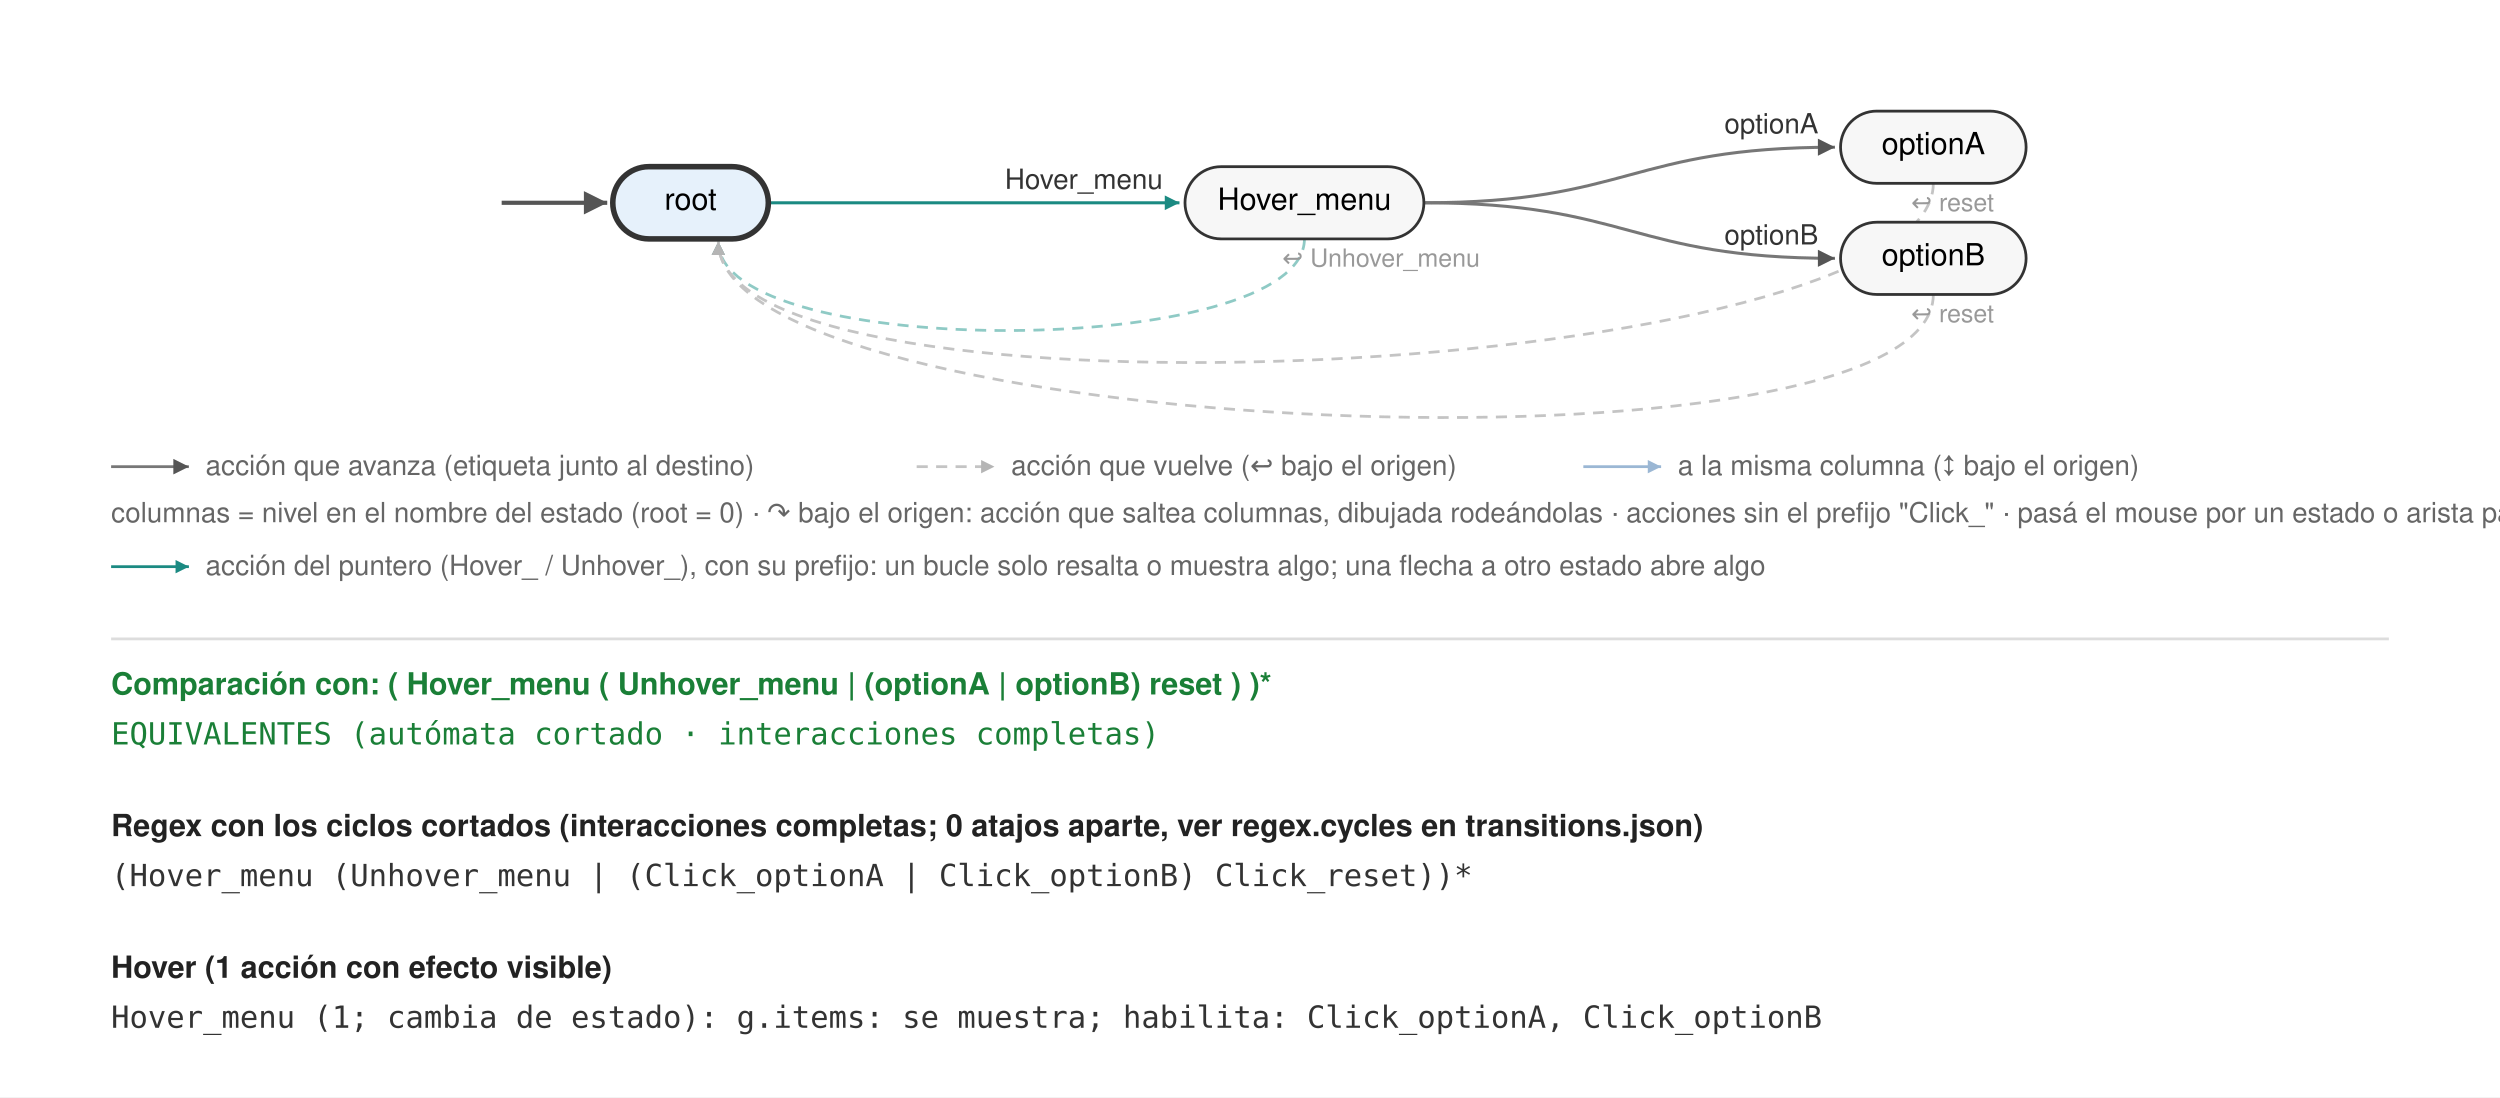
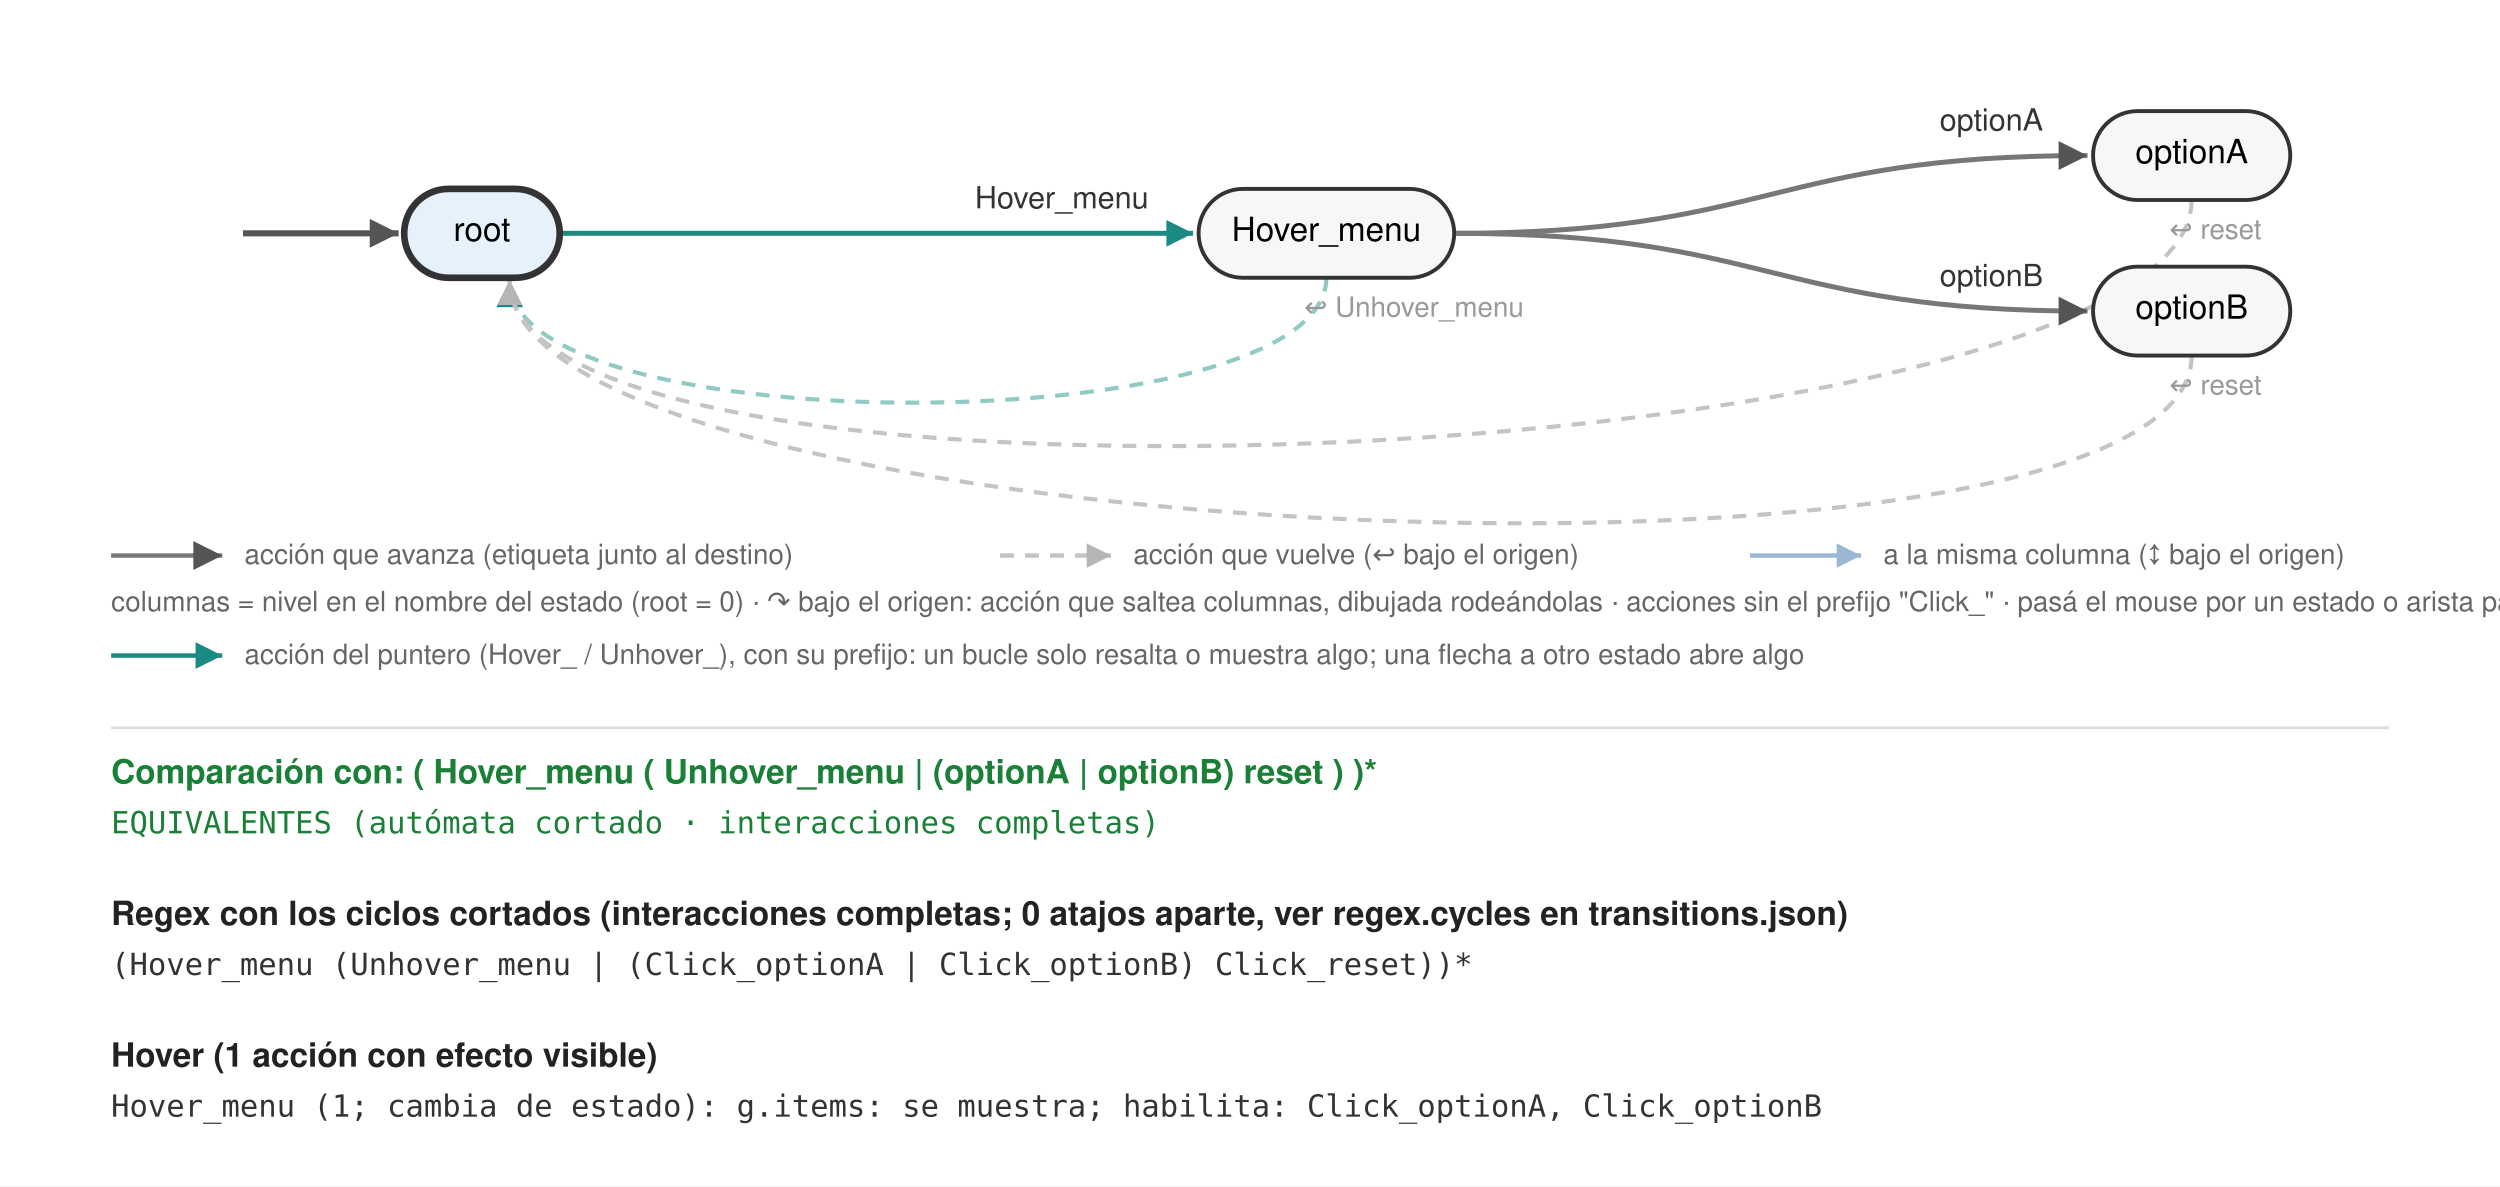
- <svg xmlns="http://www.w3.org/2000/svg" width="900" height="395" viewBox="0 0 900 395" font-family="Helvetica, Arial, sans-serif" font-size="11">
+ <svg xmlns="http://www.w3.org/2000/svg" width="900" height="427" viewBox="0 0 900 427" font-family="Helvetica, Arial, sans-serif" font-size="12">
  <defs>
-     <marker id="arrow" viewBox="0 0 10 10" refX="9" refY="5" markerWidth="7" markerHeight="7" orient="auto-start-reverse">
+     <marker id="arrow" viewBox="0 0 10 10" refX="9" refY="5" markerUnits="userSpaceOnUse" markerWidth="13" markerHeight="13" orient="auto-start-reverse">
      <path d="M1,1 L9,5 L1,9 Z" fill="#555" />
    </marker>
-     <marker id="arrow-back" viewBox="0 0 10 10" refX="9" refY="5" markerWidth="6" markerHeight="6" orient="auto-start-reverse">
+     <marker id="arrow-back" viewBox="0 0 10 10" refX="9" refY="5" markerUnits="userSpaceOnUse" markerWidth="11" markerHeight="11" orient="auto-start-reverse">
      <path d="M1,1 L9,5 L1,9 Z" fill="#b5b5b5" />
    </marker>
-     <marker id="arrow-side" viewBox="0 0 10 10" refX="9" refY="5" markerWidth="6" markerHeight="6" orient="auto-start-reverse">
+     <marker id="arrow-side" viewBox="0 0 10 10" refX="9" refY="5" markerUnits="userSpaceOnUse" markerWidth="11" markerHeight="11" orient="auto-start-reverse">
      <path d="M1,1 L9,5 L1,9 Z" fill="#9bb7d4" />
    </marker>
-     <marker id="arrow-hl" viewBox="0 0 10 10" refX="9" refY="5" markerWidth="7" markerHeight="7" orient="auto-start-reverse">
+     <marker id="arrow-hl" viewBox="0 0 10 10" refX="9" refY="5" markerUnits="userSpaceOnUse" markerWidth="15" markerHeight="15" orient="auto-start-reverse">
      <path d="M1,1 L9,5 L1,9 Z" fill="#d33" />
    </marker>
-     <marker id="arrow-hover" viewBox="0 0 10 10" refX="9" refY="5" markerWidth="6" markerHeight="6" orient="auto-start-reverse">
+     <marker id="arrow-hover" viewBox="0 0 10 10" refX="9" refY="5" markerUnits="userSpaceOnUse" markerWidth="12" markerHeight="12" orient="auto-start-reverse">
      <path d="M1,1 L9,5 L1,9 Z" fill="#1b8a82" />
    </marker>
  </defs>
-   <rect width="900" height="395" fill="white" />
+   <rect width="900" height="427" fill="white" />
  <g class="back-edges">
-     <path d="M 469.6,86 C 469.6,129.32 258.6,130.32 258.6,87" fill="none" stroke="#8fcac5" stroke-width="1" stroke-dasharray="4 3" marker-end="url(#arrow-hover)" />
-     <path d="M 696,66 C 696,136.488 258.6,157.488 258.6,87" fill="none" stroke="#c4c4c4" stroke-width="1" stroke-dasharray="4 3" marker-end="url(#arrow-back)" />
-     <path d="M 696,106 C 696,176.488 258.6,157.488 258.6,87" fill="none" stroke="#c4c4c4" stroke-width="1" stroke-dasharray="4 3" marker-end="url(#arrow-back)" />
+     <path d="M 477.5,100 C 477.5,159.28 183.5,160.28 183.5,101" fill="none" stroke="#8fcac5" stroke-width="1.5" stroke-dasharray="5 4" marker-end="url(#arrow-hover)" />
+     <path d="M 789,72 C 789,168.66 183.5,197.66 183.5,101" fill="none" stroke="#c4c4c4" stroke-width="1.5" stroke-dasharray="5 4" marker-end="url(#arrow-back)" />
+     <path d="M 789,128 C 789,224.66 183.5,197.66 183.5,101" fill="none" stroke="#c4c4c4" stroke-width="1.5" stroke-dasharray="5 4" marker-end="url(#arrow-back)" />
  </g>
  <g class="forward-edges">
-     <path d="M 512.6,73 C 586.6,73 586.6,53 660.6,53" fill="none" stroke="#777" stroke-width="1.1" marker-end="url(#arrow)" />
-     <path d="M 512.6,73 C 586.6,73 586.6,93 660.6,93" fill="none" stroke="#777" stroke-width="1.1" marker-end="url(#arrow)" />
-     <path d="M 276.6,73 C 350.6,73 350.6,73 424.6,73" fill="none" stroke="#1b8a82" stroke-width="1.1" marker-end="url(#arrow-hover)" />
+     <path d="M 523.5,84 C 637.5,84 637.5,56 751.5,56" fill="none" stroke="#777" stroke-width="1.8" marker-end="url(#arrow)" />
+     <path d="M 523.5,84 C 637.5,84 637.5,112 751.5,112" fill="none" stroke="#777" stroke-width="1.8" marker-end="url(#arrow)" />
+     <path d="M 201.5,84 C 315.5,84 315.5,84 429.5,84" fill="none" stroke="#1b8a82" stroke-width="1.8" marker-end="url(#arrow-hover)" />
  </g>
-   <line x1="180.6" y1="73" x2="218.6" y2="73" stroke="#555" stroke-width="1.5" marker-end="url(#arrow)" />
+   <line x1="87.5" y1="84" x2="143.5" y2="84" stroke="#555" stroke-width="2.2" marker-end="url(#arrow)" />
  <g class="states">
    <g>
-       <rect x="426.6" y="60" width="86" height="26" rx="13" fill="#f7f7f7" stroke="#333" stroke-width="1" />
-       <text x="469.6" y="73" text-anchor="middle" dominant-baseline="central">Hover_menu</text>
+       <rect x="431.5" y="68" width="92" height="32" rx="16" fill="#f7f7f7" stroke="#333" stroke-width="1.4" />
+       <text x="477.5" y="84" text-anchor="middle" dominant-baseline="central">Hover_menu</text>
    </g>
    <g>
-       <rect x="662.6" y="40" width="66.8" height="26" rx="13" fill="#f7f7f7" stroke="#333" stroke-width="1" />
-       <text x="696" y="53" text-anchor="middle" dominant-baseline="central">optionA</text>
+       <rect x="753.5" y="40" width="71" height="32" rx="16" fill="#f7f7f7" stroke="#333" stroke-width="1.4" />
+       <text x="789" y="56" text-anchor="middle" dominant-baseline="central">optionA</text>
    </g>
    <g>
-       <rect x="220.6" y="60" width="56" height="26" rx="13" fill="#e6f1fb" stroke="#333" stroke-width="2" />
-       <text x="248.6" y="73" text-anchor="middle" dominant-baseline="central">root</text>
+       <rect x="145.5" y="68" width="56" height="32" rx="16" fill="#e6f1fb" stroke="#333" stroke-width="2.4" />
+       <text x="173.5" y="84" text-anchor="middle" dominant-baseline="central">root</text>
    </g>
    <g>
-       <rect x="662.6" y="80" width="66.8" height="26" rx="13" fill="#f7f7f7" stroke="#333" stroke-width="1" />
-       <text x="696" y="93" text-anchor="middle" dominant-baseline="central">optionB</text>
+       <rect x="753.5" y="96" width="71" height="32" rx="16" fill="#f7f7f7" stroke="#333" stroke-width="1.4" />
+       <text x="789" y="112" text-anchor="middle" dominant-baseline="central">optionB</text>
    </g>
  </g>
  <g class="labels">
-     <text x="654.6" y="48" text-anchor="end" font-size="10" fill="#333">optionA</text>
-     <text x="654.6" y="88" text-anchor="end" font-size="10" fill="#333">optionB</text>
-     <text x="418.6" y="68" text-anchor="end" font-size="10" fill="#333">Hover_menu</text>
-     <text x="461.6" y="96" font-size="9">
+     <text x="735.5" y="47" text-anchor="end" font-size="11" fill="#333">optionA</text>
+     <text x="735.5" y="103" text-anchor="end" font-size="11" fill="#333">optionB</text>
+     <text x="413.5" y="75" text-anchor="end" font-size="11" fill="#333">Hover_menu</text>
+     <text x="469.5" y="114" font-size="10">
      <tspan fill="#999">↩ Unhover_menu</tspan>
    </text>
-     <text x="688" y="76" font-size="9">
+     <text x="781" y="86" font-size="10">
      <tspan fill="#999">↩ reset</tspan>
    </text>
-     <text x="688" y="116" font-size="9">
+     <text x="781" y="142" font-size="10">
      <tspan fill="#999">↩ reset</tspan>
    </text>
  </g>
  <g font-size="10" fill="#666">
-     <line x1="40" y1="168" x2="68" y2="168" stroke="#777" marker-end="url(#arrow)" />
-     <text x="74" y="171">acción que avanza (etiqueta junto al destino)</text>
-     <line x1="330" y1="168" x2="358" y2="168" stroke="#c4c4c4" stroke-dasharray="4 3" marker-end="url(#arrow-back)" />
-     <text x="364" y="171">acción que vuelve (↩ bajo el origen)</text>
-     <line x1="570" y1="168" x2="598" y2="168" stroke="#9bb7d4" marker-end="url(#arrow-side)" />
-     <text x="604" y="171">a la misma columna (↕ bajo el origen)</text>
-     <text x="40" y="188">columnas = nivel en el nombre del estado (root = 0) · ↷ bajo el origen: acción que saltea columnas, dibujada rodeándolas · acciones sin el prefijo "Click_" · pasá el mouse por un estado o arista para ver el detalle completo</text>
-     <line x1="40" y1="204" x2="68" y2="204" stroke="#1b8a82" marker-end="url(#arrow-hover)" />
-     <text x="74" y="207">acción del puntero (Hover_ / Unhover_), con su prefijo: un bucle solo resalta o muestra algo; una flecha a otro estado abre algo</text>
+     <line x1="40" y1="200" x2="80" y2="200" stroke="#777" stroke-width="1.6" marker-end="url(#arrow)" />
+     <text x="88" y="203">acción que avanza (etiqueta junto al destino)</text>
+     <line x1="360" y1="200" x2="400" y2="200" stroke="#c4c4c4" stroke-width="1.6" stroke-dasharray="5 4" marker-end="url(#arrow-back)" />
+     <text x="408" y="203">acción que vuelve (↩ bajo el origen)</text>
+     <line x1="630" y1="200" x2="670" y2="200" stroke="#9bb7d4" stroke-width="1.6" marker-end="url(#arrow-side)" />
+     <text x="678" y="203">a la misma columna (↕ bajo el origen)</text>
+     <text x="40" y="220">columnas = nivel en el nombre del estado (root = 0) · ↷ bajo el origen: acción que saltea columnas, dibujada rodeándolas · acciones sin el prefijo "Click_" · pasá el mouse por un estado o arista para ver el detalle completo</text>
+     <line x1="40" y1="236" x2="80" y2="236" stroke="#1b8a82" stroke-width="1.6" marker-end="url(#arrow-hover)" />
+     <text x="88" y="239">acción del puntero (Hover_ / Unhover_), con su prefijo: un bucle solo resalta o muestra algo; una flecha a otro estado abre algo</text>
  </g>
-   <line x1="40" y1="230" x2="860" y2="230" stroke="#ddd" />
-   <text x="40" y="250" font-weight="bold" fill="#1a7f37">Comparación con: ( Hover_menu ( Unhover_menu | (optionA | optionB) reset ) )*</text>
+   <line x1="40" y1="262" x2="860" y2="262" stroke="#ddd" />
+   <text x="40" y="282" font-weight="bold" fill="#1a7f37">Comparación con: ( Hover_menu ( Unhover_menu | (optionA | optionB) reset ) )*</text>
  <text font-family="Consolas, Menlo, monospace" font-size="11" fill="#1a7f37">
-     <tspan x="40" y="268">EQUIVALENTES (autómata cortado · interacciones completas)</tspan>
+     <tspan x="40" y="300">EQUIVALENTES (autómata cortado · interacciones completas)</tspan>
  </text>
-   <text x="40" y="301" font-weight="bold" fill="#222">Regex con los ciclos cortados (interacciones completas; 0 atajos aparte, ver regex.cycles en transitions.json)</text>
+   <text x="40" y="333" font-weight="bold" fill="#222">Regex con los ciclos cortados (interacciones completas; 0 atajos aparte, ver regex.cycles en transitions.json)</text>
  <text font-family="Consolas, Menlo, monospace" font-size="11" fill="#333">
-     <tspan x="40" y="319">(Hover_menu (Unhover_menu | (Click_optionA | Click_optionB) Click_reset))*</tspan>
+     <tspan x="40" y="351">(Hover_menu (Unhover_menu | (Click_optionA | Click_optionB) Click_reset))*</tspan>
  </text>
-   <text x="40" y="352" font-weight="bold" fill="#222">Hover (1 acción con efecto visible)</text>
+   <text x="40" y="384" font-weight="bold" fill="#222">Hover (1 acción con efecto visible)</text>
  <text font-family="Consolas, Menlo, monospace" font-size="11" fill="#333">
-     <tspan x="40" y="370">Hover_menu (1; cambia de estado): g.items: se muestra; habilita: Click_optionA, Click_optionB</tspan>
+     <tspan x="40" y="402">Hover_menu (1; cambia de estado): g.items: se muestra; habilita: Click_optionA, Click_optionB</tspan>
  </text>
</svg>
